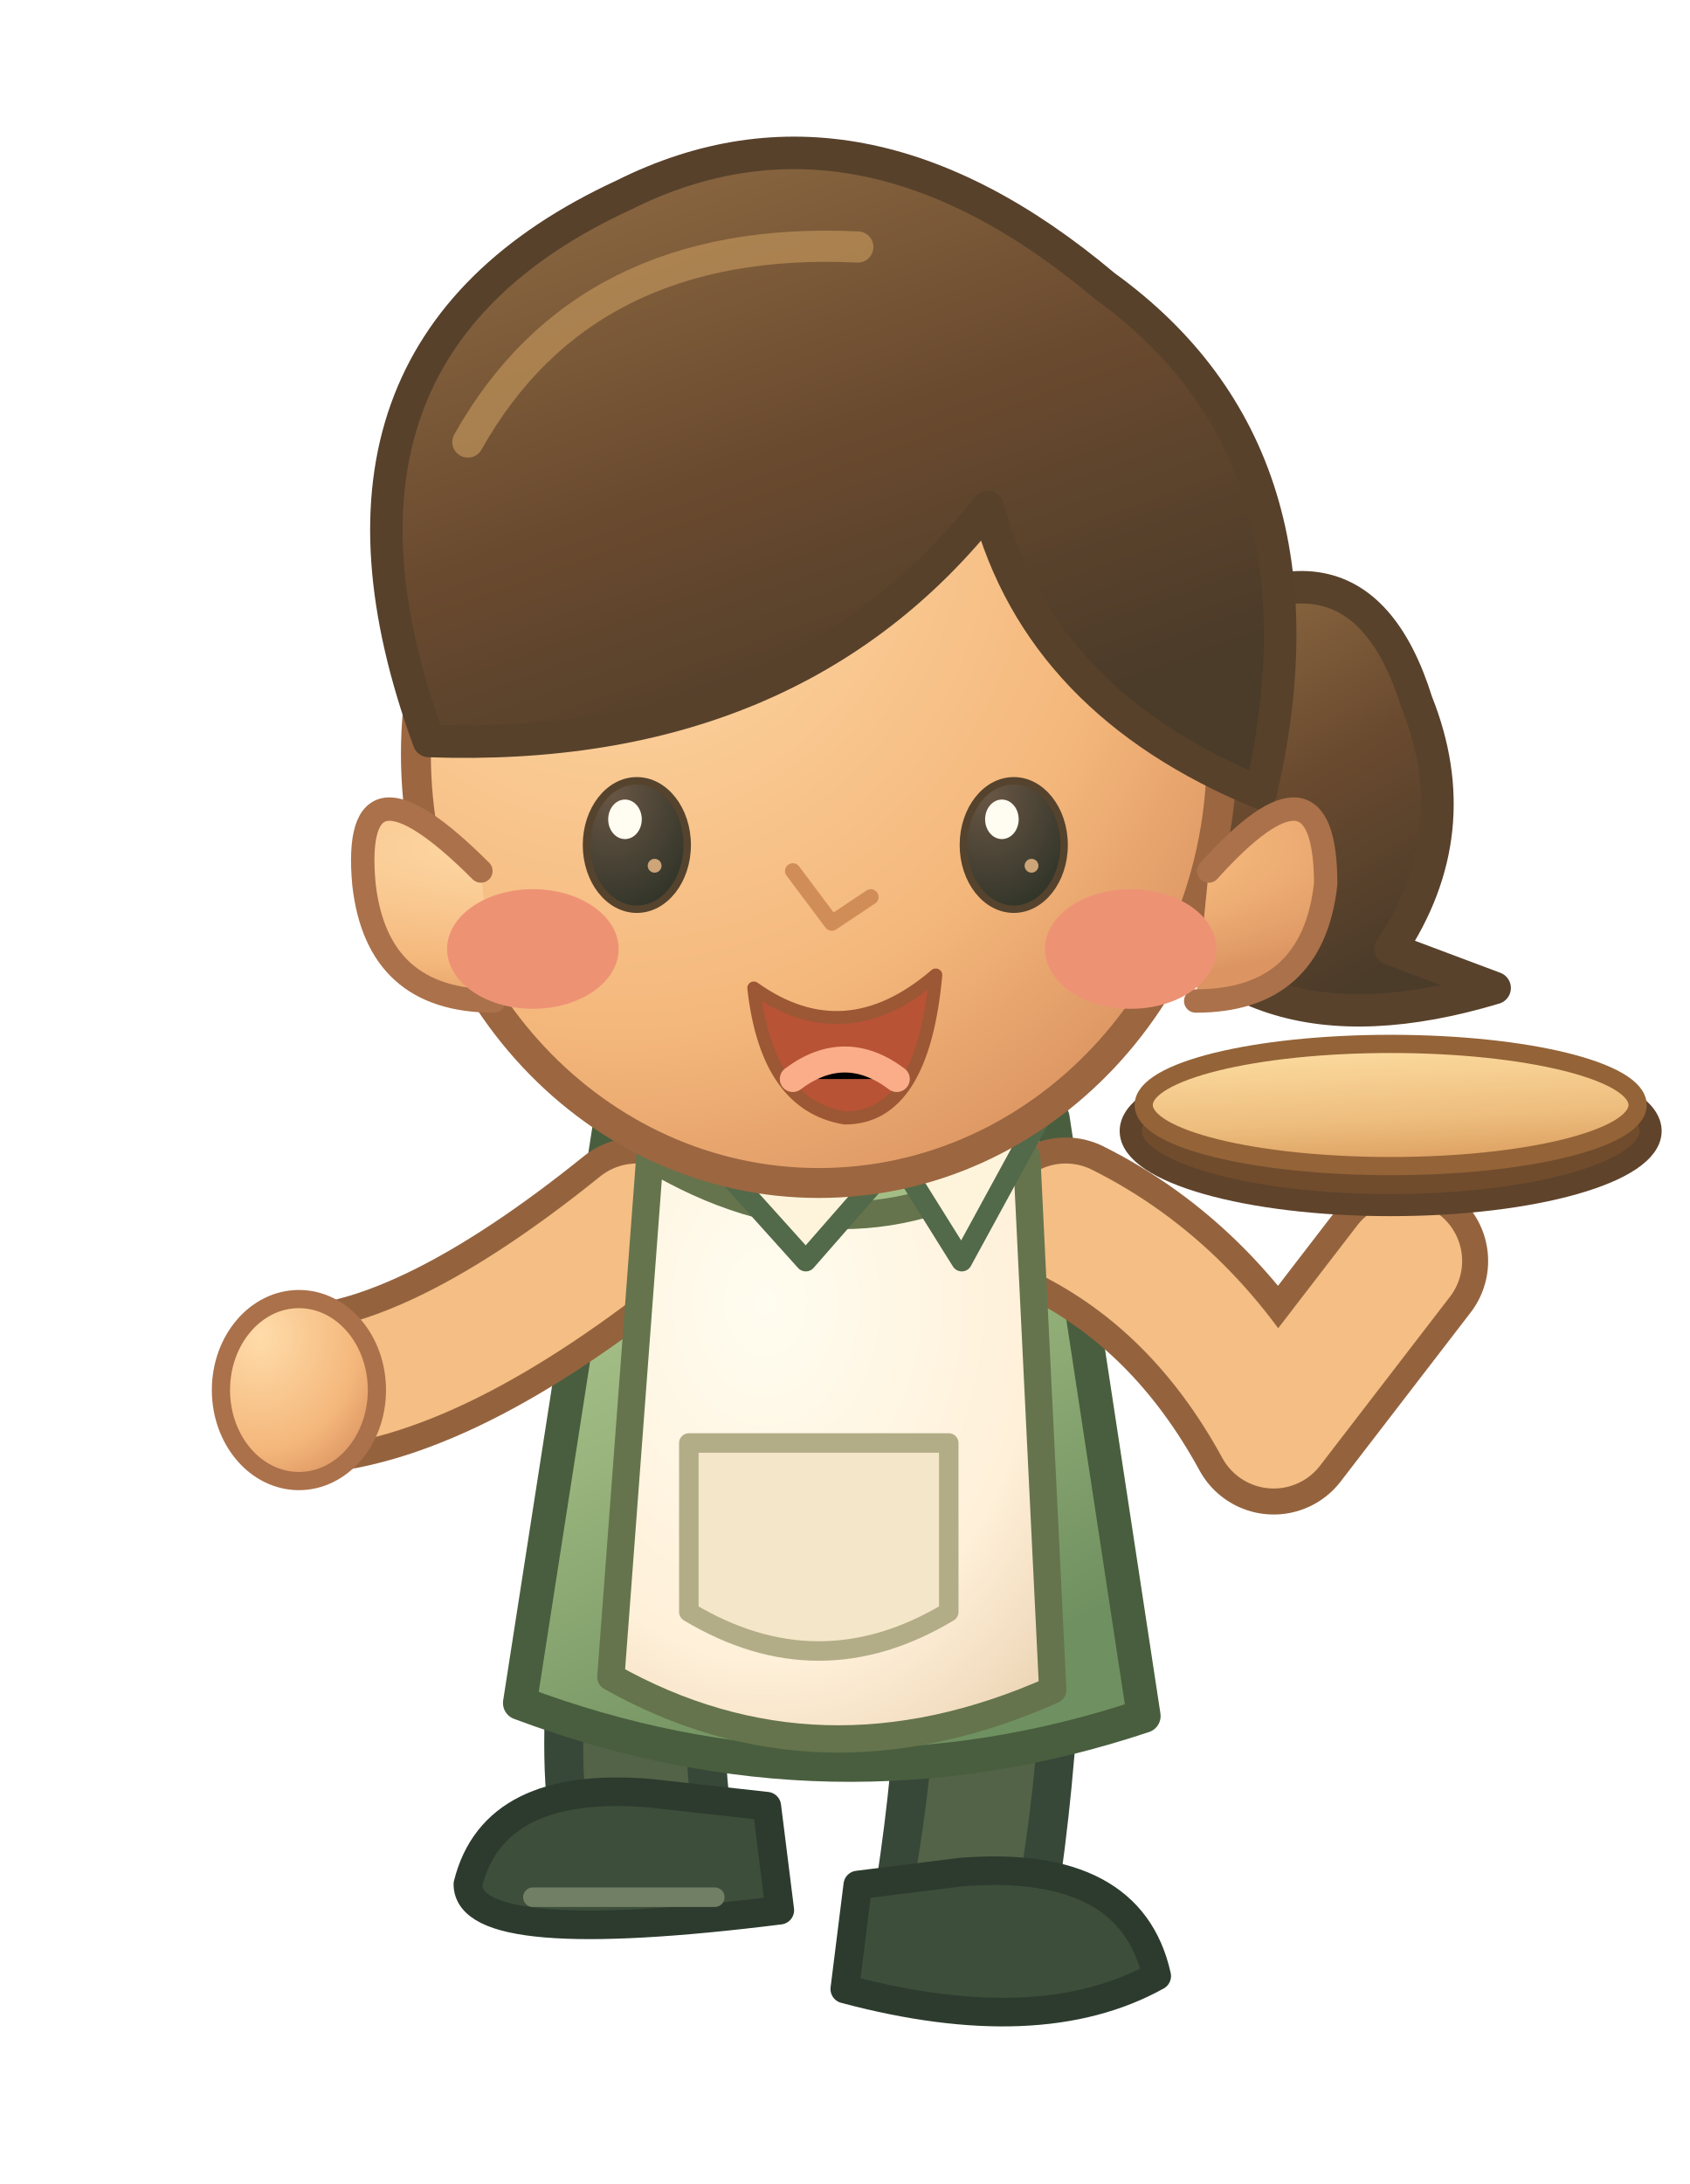
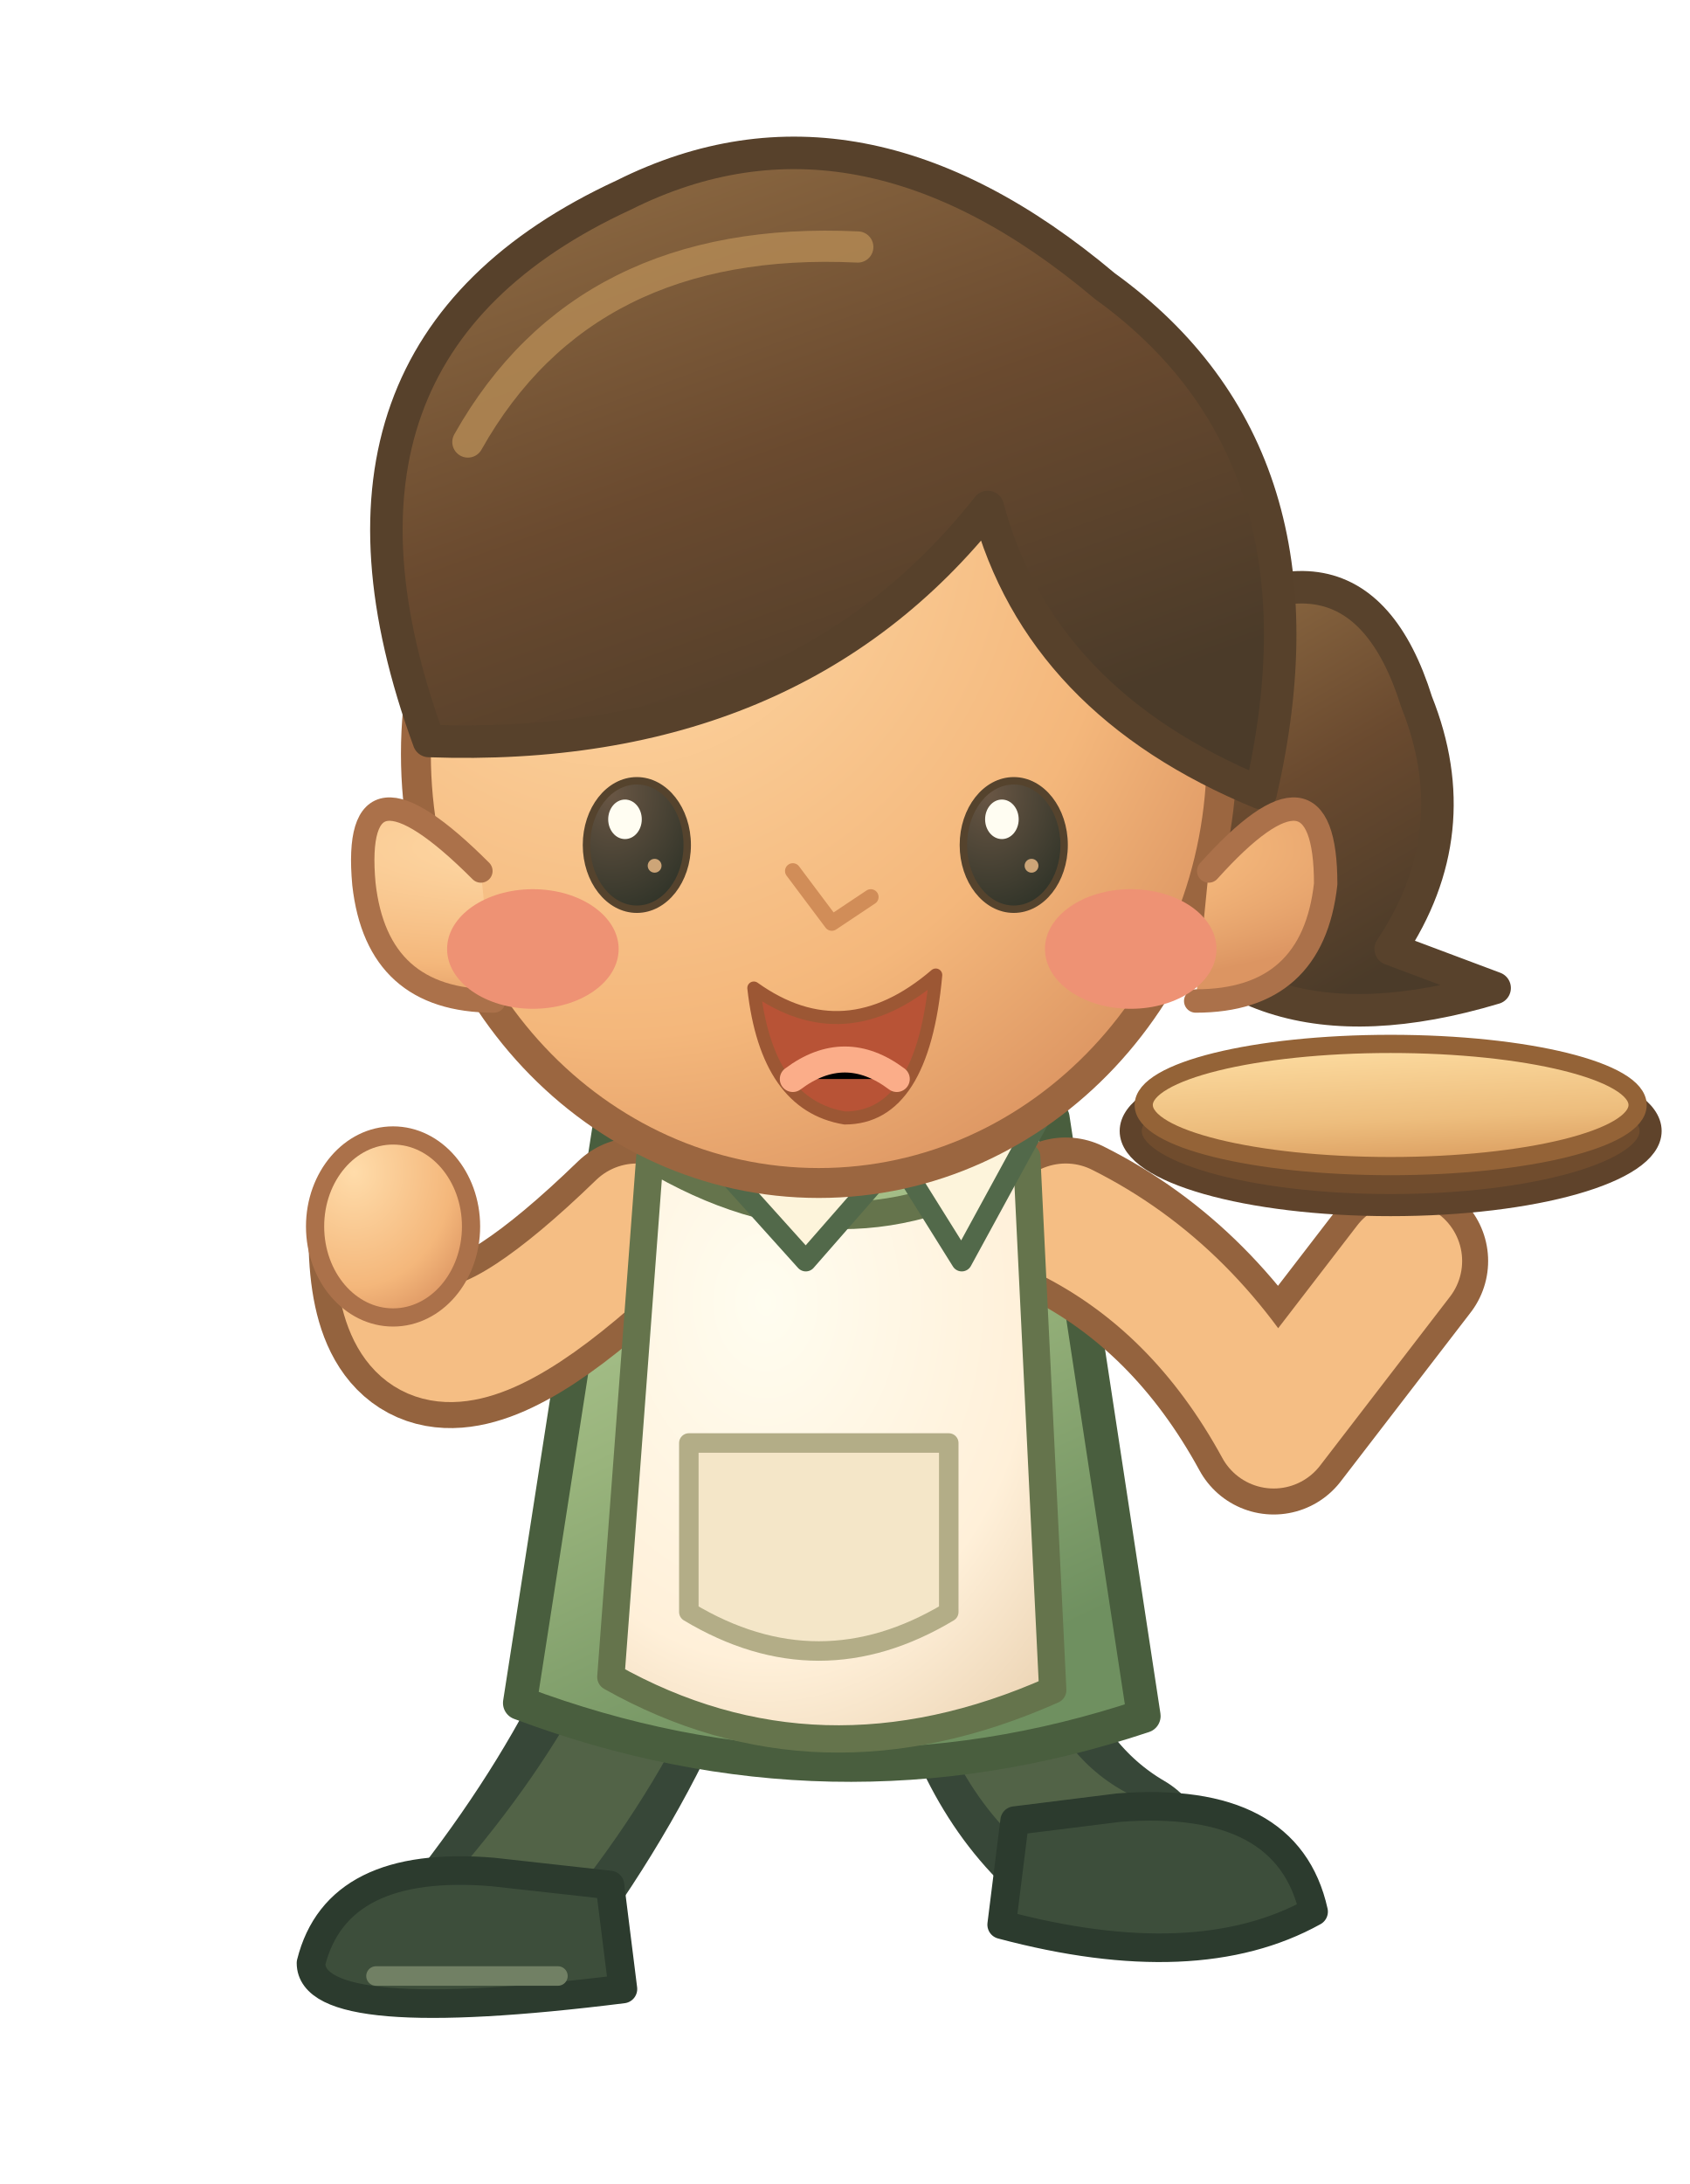
<svg xmlns="http://www.w3.org/2000/svg" width="130" height="168" viewBox="0 0 130 168">
  <defs>
    <linearGradient id="wood" x2=".2" y2="1">
      <stop stop-color="#f3c37c" />
      <stop offset=".52" stop-color="#df9f56" />
      <stop offset="1" stop-color="#b77736" />
    </linearGradient>
    <linearGradient id="woodTop" x2=".2" y2="1">
      <stop stop-color="#ffe0a5" />
      <stop offset=".7" stop-color="#edbd7d" />
      <stop offset="1" stop-color="#dea365" />
    </linearGradient>
    <linearGradient id="woodDark" x2="1" y2=".4">
      <stop stop-color="#ab692f" />
      <stop offset=".5" stop-color="#ce8e45" />
      <stop offset="1" stop-color="#8f552a" />
    </linearGradient>
    <radialGradient id="cream" cx=".35" cy=".25" r=".9">
      <stop stop-color="#fffdf0" />
      <stop offset=".68" stop-color="#fff0d9" />
      <stop offset="1" stop-color="#edd6b7" />
    </radialGradient>
    <radialGradient id="bunny" cx=".3" cy=".2" r=".9">
      <stop stop-color="#fffaf0" />
      <stop offset=".72" stop-color="#fff0dc" />
      <stop offset="1" stop-color="#efc8ac" />
    </radialGradient>
    <radialGradient id="fox" cx=".3" cy=".2" r=".9">
      <stop stop-color="#ffca79" />
      <stop offset=".6" stop-color="#ffa847" />
      <stop offset="1" stop-color="#e68528" />
    </radialGradient>
    <radialGradient id="bear" cx=".3" cy=".2" r=".9">
      <stop stop-color="#eac18a" />
      <stop offset=".6" stop-color="#dca46b" />
      <stop offset="1" stop-color="#bc7848" />
    </radialGradient>
    <radialGradient id="cat" cx=".3" cy=".2" r=".9">
      <stop stop-color="#ebd2b2" />
      <stop offset=".65" stop-color="#cfa98a" />
      <stop offset="1" stop-color="#af856c" />
    </radialGradient>
    <radialGradient id="ink" cx=".25" cy=".1" r="1">
      <stop stop-color="#695644" />
      <stop offset="1" stop-color="#2f3328" />
    </radialGradient>
    <radialGradient id="leaf" cx=".25" cy=".2" r=".9">
      <stop stop-color="#bed272" />
      <stop offset=".5" stop-color="#90ad58" />
      <stop offset="1" stop-color="#537b3e" />
    </radialGradient>
    <linearGradient id="sage" x2=".4" y2="1">
      <stop stop-color="#bdd4a1" />
      <stop offset=".55" stop-color="#99b47c" />
      <stop offset="1" stop-color="#6f9060" />
    </linearGradient>
    <linearGradient id="mint" x2=".3" y2="1">
      <stop stop-color="#b6d5c1" />
      <stop offset="1" stop-color="#6e9b83" />
    </linearGradient>
    <linearGradient id="coral" x2=".3" y2="1">
      <stop stop-color="#ffd2ad" />
      <stop offset="1" stop-color="#ec9980" />
    </linearGradient>
    <linearGradient id="ceramic" x2=".4" y2="1">
      <stop stop-color="#fcf1df" />
      <stop offset="1" stop-color="#d6c3a7" />
    </linearGradient>
    <linearGradient id="metal" x2="1" y2=".3">
      <stop stop-color="#e8eee3" />
      <stop offset=".45" stop-color="#c9d0c4" />
      <stop offset="1" stop-color="#96a79a" />
    </linearGradient>
    <linearGradient id="terracotta" x2=".8" y2="1">
      <stop stop-color="#e8b475" />
      <stop offset=".45" stop-color="#cc894f" />
      <stop offset="1" stop-color="#a66836" />
    </linearGradient>
    <radialGradient id="skin" cx=".25" cy=".2" r=".9">
      <stop stop-color="#ffdcaa" />
      <stop offset=".7" stop-color="#f4b77b" />
      <stop offset="1" stop-color="#dc9562" />
    </radialGradient>
    <linearGradient id="hair" x2=".5" y2="1">
      <stop stop-color="#947046" />
      <stop offset=".55" stop-color="#6a4a2f" />
      <stop offset="1" stop-color="#4b3b29" />
    </linearGradient>
    <radialGradient id="tomato" cx=".3" cy=".2" r=".9">
      <stop stop-color="#ffad70" />
      <stop offset=".45" stop-color="#ee7046" />
      <stop offset="1" stop-color="#cd4c2e" />
    </radialGradient>
    <linearGradient id="broth" x2=".2" y2="1">
      <stop stop-color="#f58a51" />
      <stop offset="1" stop-color="#dc552f" />
    </linearGradient>
    <linearGradient id="noodle" x2=".3" y2="1">
      <stop stop-color="#fff2af" />
      <stop offset=".45" stop-color="#f6cf65" />
      <stop offset="1" stop-color="#d99c38" />
    </linearGradient>
    <linearGradient id="berry" x2=".3" y2="1">
      <stop stop-color="#ee8e82" />
      <stop offset=".35" stop-color="#d45151" />
      <stop offset="1" stop-color="#a93943" />
    </linearGradient>
    <linearGradient id="juice" x2=".1" y2="1">
      <stop stop-color="#ffc667" />
      <stop offset="1" stop-color="#e89638" />
    </linearGradient>
  </defs>
  <g stroke="#815936" stroke-width="2.3" stroke-linecap="round" stroke-linejoin="round">
-     <path d="M49 130Q48.5 139 50 141.938M76 130Q75.5 139 74 148" fill="none" stroke="#374738" stroke-width="14" />
-     <path d="M49 131Q48.5 139 50 140.938M76 131Q75.5 139 74 147" fill="none" stroke="#526347" stroke-width="8" />
-     <path d="M50 137.938q-12-1-14 7 0 5 24 2l-1-8ZM74 144q13-1 15 8-9 5-24 1l1-8Z" fill="#3d4e3b" stroke="#2c3b2e" stroke-width="2.2" />
-     <path d="m41 145.938 14 0m69 152 13 0" stroke="#718064" stroke-width="1.5" />
+     <path d="M49 130Q44.879 139 37.929 148M76 130Q79.121 139 86.071 143.05" fill="none" stroke="#374738" stroke-width="14" />
+     <path d="M49 131Q44.879 139 37.929 147M76 131Q79.121 139 86.071 142.05" fill="none" stroke="#526347" stroke-width="8" />
+     <path d="M37.929 144q-12-1-14 7 0 5 24 2l-1-8ZM86.071 139.05q13-1 15 8-9 5-24 1l1-8Z" fill="#3d4e3b" stroke="#2c3b2e" stroke-width="2.2" />
+     <path d="m28.929 152 14 0m81.071 147.05 13 0" stroke="#718064" stroke-width="1.5" />
    <path d="M47 86q16-12 34 0l7 46q-24 8-48-1Z" fill="url(#sage)" stroke="#495e3e" stroke-width="2.6" />
-     <path d="M49 94Q33.5 106.5 23 106.928M82 94q10 5 16 16l10-13" fill="none" stroke="#94633e" stroke-width="13" />
-     <path d="M49 94Q33.5 106.5 23 106.928M82 94q10 5 16 16l10-13" fill="none" stroke="#f5be84" stroke-width="9" />
+     <path d="M49 94Q29.879 112.536 30.243 94.343M82 94q10 5 16 16l10-13" fill="none" stroke="#94633e" stroke-width="13" />
+     <path d="M49 94Q29.879 112.536 30.243 94.343M82 94q10 5 16 16l10-13" fill="none" stroke="#f5be84" stroke-width="9" />
    <path d="M50 89q15 9 29 0l2 41q-18 8-34-1Z" fill="url(#cream)" stroke="#65744c" stroke-width="2.1" />
    <path d="M53 111h20v13q-10 6-20 0Z" fill="#f4e6c8" stroke="#b3ad87" stroke-width="1.5" />
    <path d="m53 87 9 10 7-8 5 8 6-11" fill="#fdf4db" stroke="#52694a" stroke-width="1.6" />
    <path d="M88 51q16-13 21 3 4 10-2 19l8 3q-20 6-28-9Z" fill="url(#hair)" stroke="#58422c" stroke-width="2.5" />
    <ellipse cx="63" cy="58" rx="31" ry="33" fill="url(#skin)" stroke="#9b6640" stroke-width="2.3" />
    <path d="M33 57Q22 27 48 15q18-9 37 7 18 13 12 39-17-7-21-22-15 19-43 18Z" fill="url(#hair)" stroke="#57412b" stroke-width="2.5" />
    <path d="M36 34q9-16 30-15" fill="none" stroke="#b58b55" stroke-width="2.4" opacity=".8" />
    <path d="M37 67q-10-10-9 1 1 9 10 9m55-10q9-10 9 1-1 9-10 9" fill="url(#skin)" stroke="#ab714a" stroke-width="1.8" />
    <g transform="translate(49 65) scale(0.76)">
      <ellipse rx="5.1" ry="6.5" fill="url(#ink)" stroke="#55432d" stroke-width=".75" />
      <ellipse cx="-1.2" cy="-2.6" rx="1.7" ry="2" fill="#fffdf2" stroke="none" />
      <circle cx="1.8" cy="2.1" r=".7" fill="#cda578" stroke="none" />
    </g>
    <g transform="translate(78 65) scale(0.76)">
      <ellipse rx="5.1" ry="6.5" fill="url(#ink)" stroke="#55432d" stroke-width=".75" />
      <ellipse cx="-1.2" cy="-2.6" rx="1.7" ry="2" fill="#fffdf2" stroke="none" />
      <circle cx="1.8" cy="2.1" r=".7" fill="#cda578" stroke="none" />
    </g>
    <ellipse cx="41" cy="73" rx="6.6" ry="4.6" fill="#ee9274" stroke="none" />
    <ellipse cx="87" cy="73" rx="6.6" ry="4.6" fill="#ee9274" stroke="none" />
    <path d="M58 76q7 5 14-1-1 11-7 11-6-1-7-10Z" fill="#b85336" stroke="#9c5734" stroke-width="1" />
    <path d="M61 83q4-3 8 0" stroke="#fbad89" stroke-width="2" />
    <path d="m61 67 3 4 3-2" fill="none" stroke="#d18d58" stroke-width="1.2" />
-     <ellipse cx="23" cy="106.928" rx="6" ry="7" fill="url(#skin)" stroke="#ab714a" stroke-width="1.4" />
+     <ellipse cx="30.243" cy="94.343" rx="6" ry="7" fill="url(#skin)" stroke="#ab714a" stroke-width="1.4" />
    <ellipse cx="107" cy="87" rx="20" ry="5.7" fill="#704c2d" stroke="#5f432b" stroke-width="1.7" />
    <ellipse cx="107" cy="85" rx="19" ry="4.7" fill="url(#woodTop)" stroke="#946337" stroke-width="1.4" />
  </g>
</svg>
